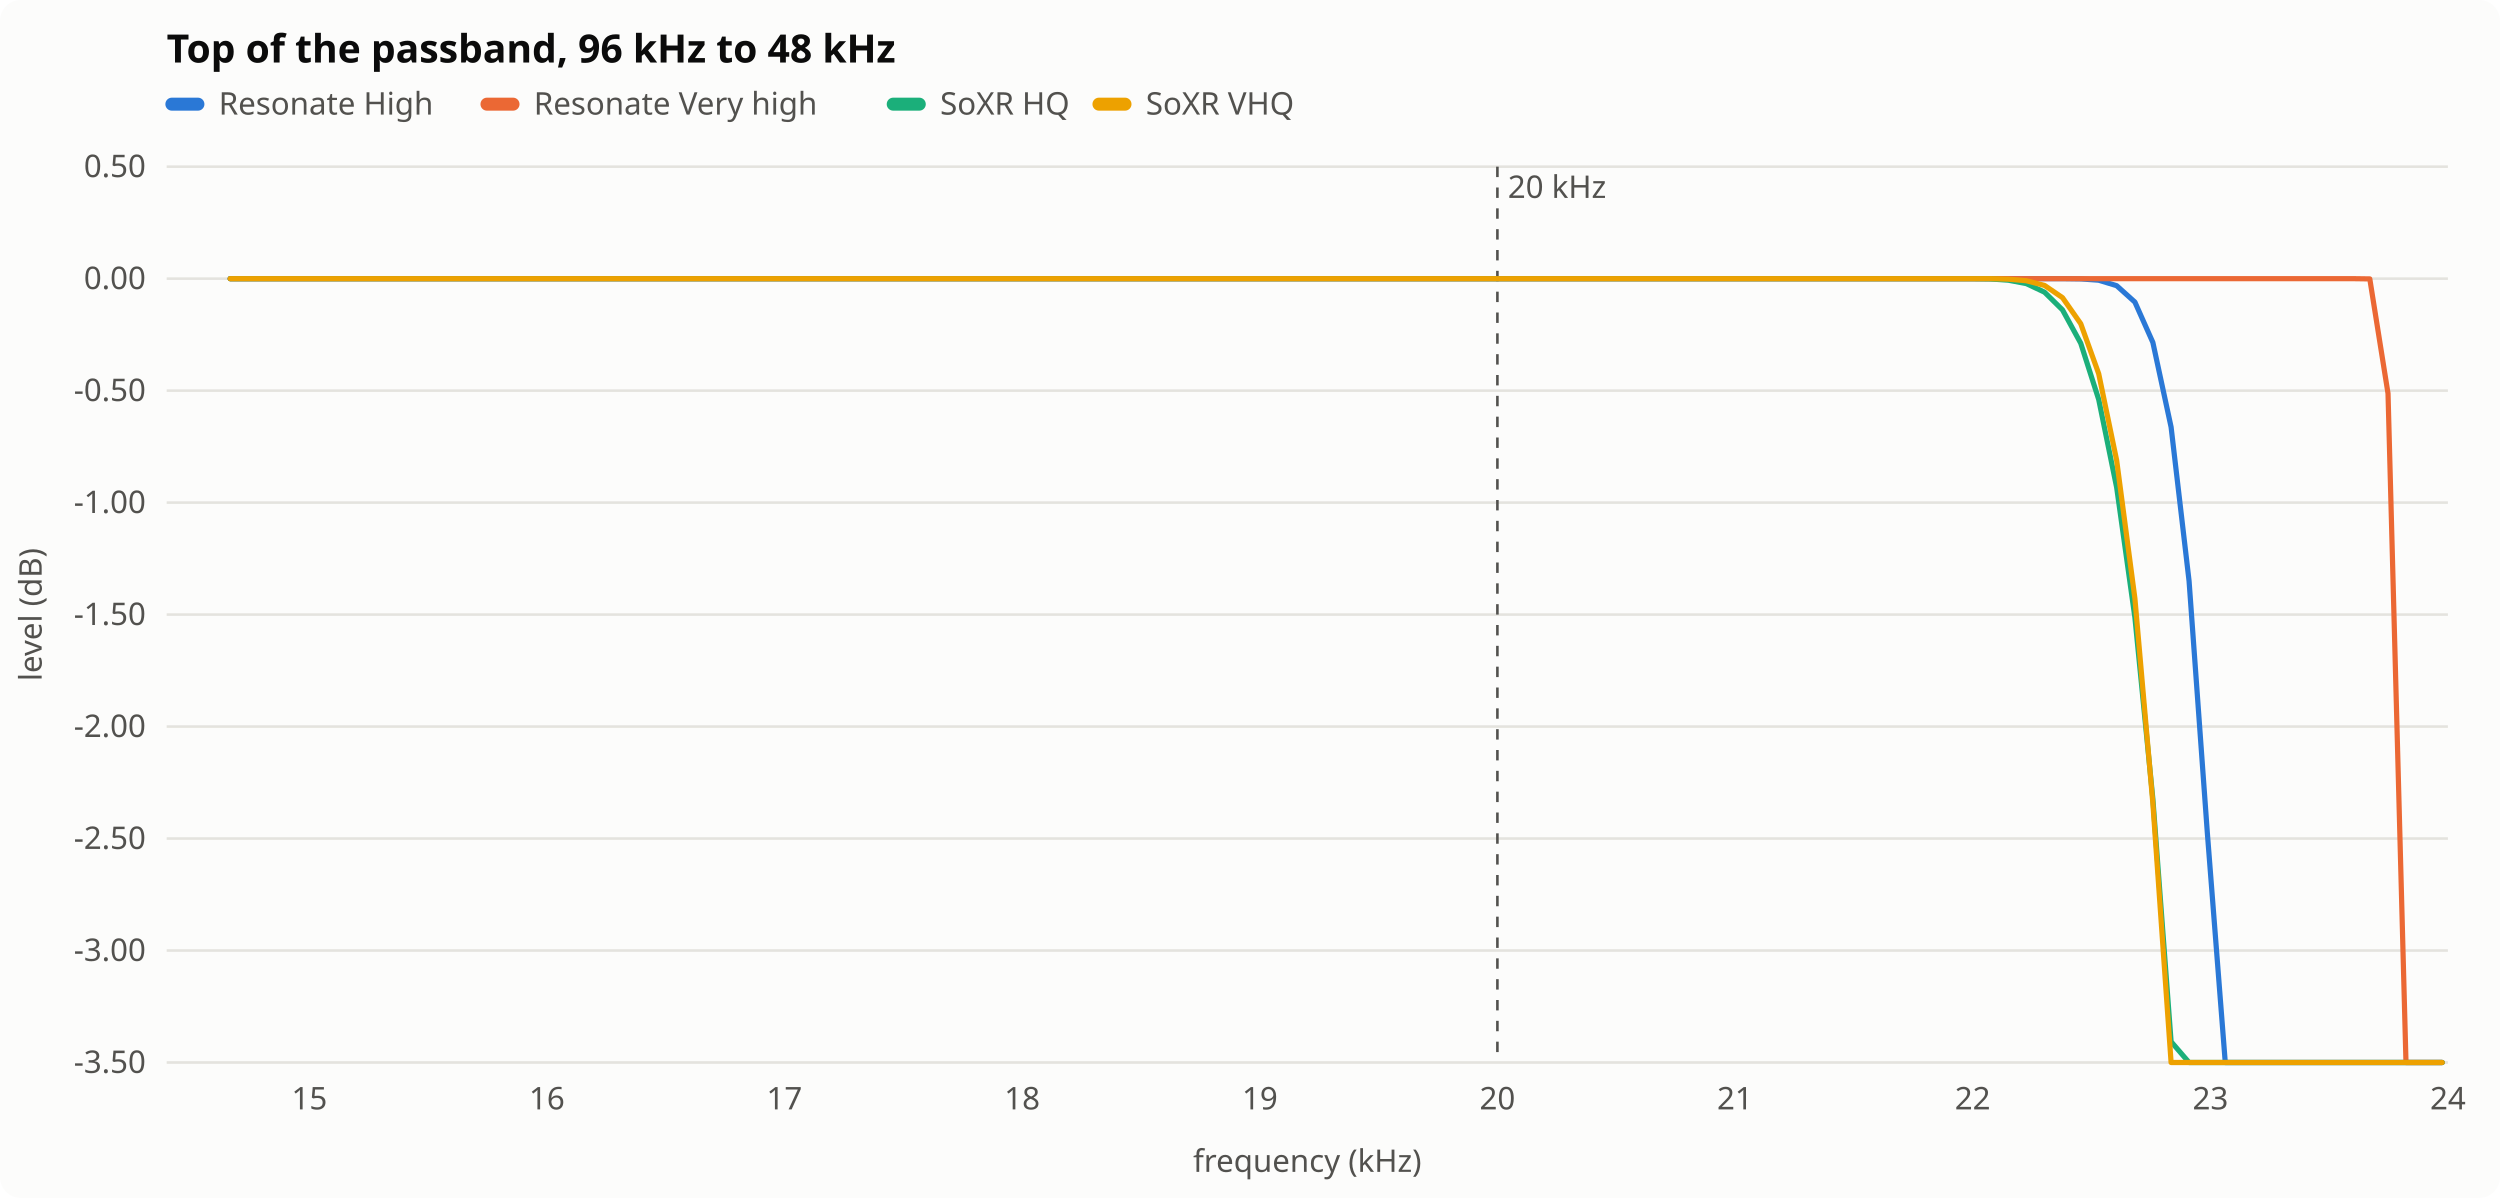
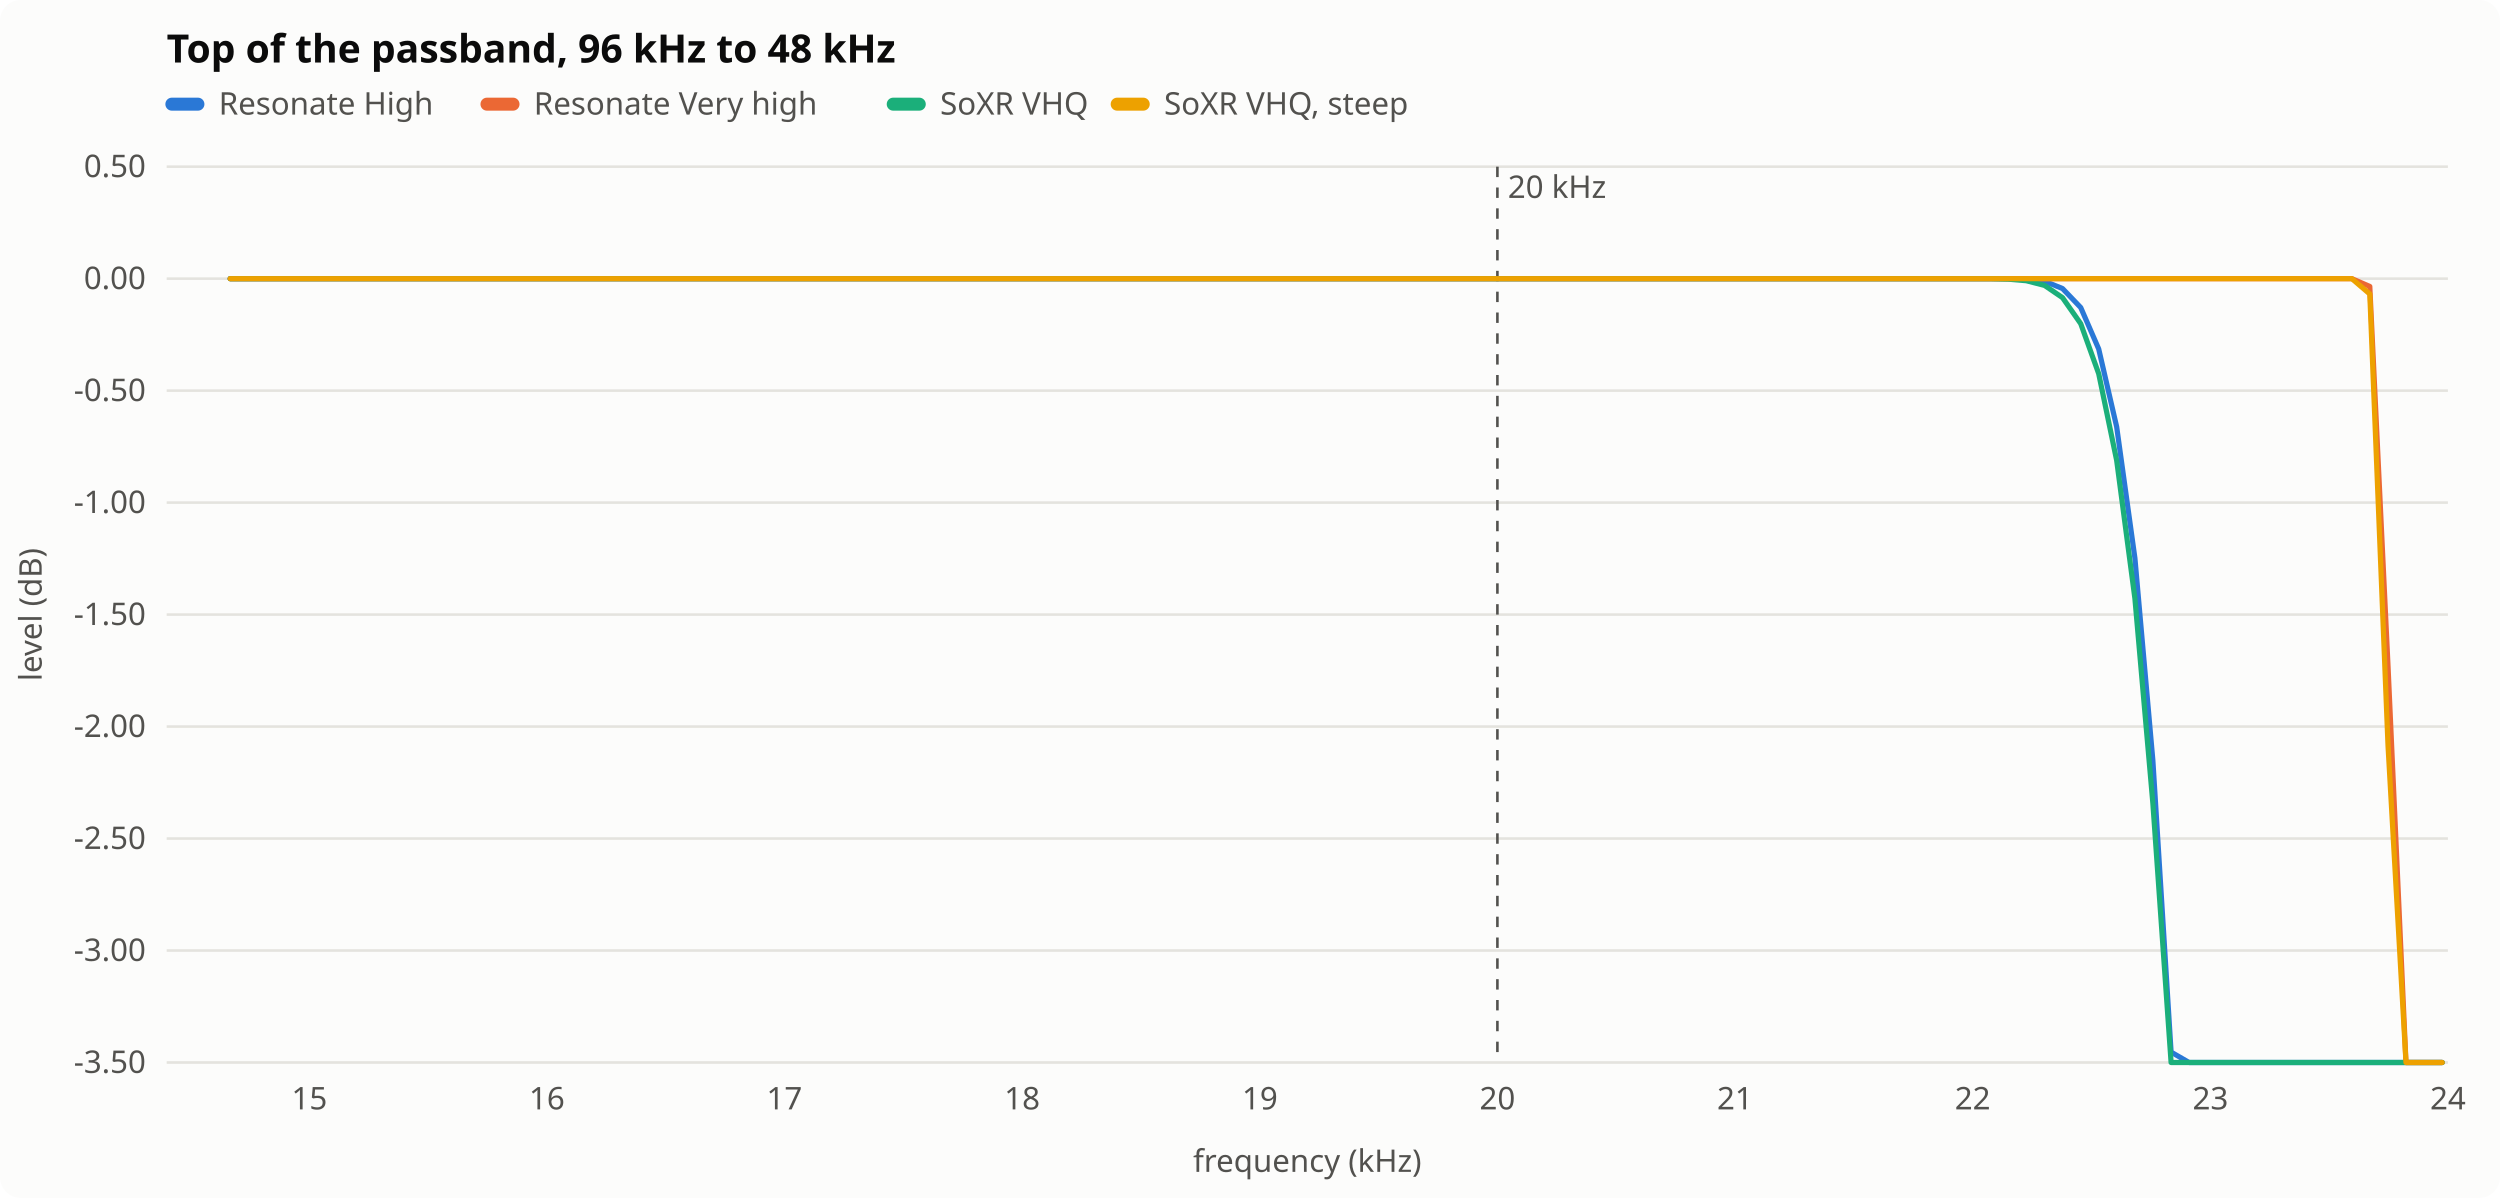
<svg xmlns="http://www.w3.org/2000/svg" viewBox="0 0 960 460" width="960" height="460" role="img" aria-label="Top of the passband, 96 kHz to 48 kHz">
  <style>
.surface { fill: #fcfcfb; }
text { fill: #52514e; font: 12px system-ui, sans-serif; }
.title { fill: #0b0b0b; font-size: 15px; font-weight: 600; }
.grid { stroke: #e4e3de; stroke-width: 1; }
.marker { stroke: #52514e; stroke-width: 1; stroke-dasharray: 4 4; }
.line { fill: none; stroke-width: 2; stroke-linejoin: round; stroke-linecap: round; }
.one { stroke: #2a78d6; fill: #2a78d6; }
.two { stroke: #eb6834; fill: #eb6834; }
.three { stroke: #1baf7a; fill: #1baf7a; }
.four { stroke: #eda100; fill: #eda100; }
.line.one, .line.two, .line.three, .line.four { fill: none; }
@media (prefers-color-scheme: dark) {
  .surface { fill: #1a1a19; }
  text { fill: #c3c2b7; }
  .title { fill: #f0efec; }
  .grid { stroke: #34332f; }
  .marker { stroke: #c3c2b7; }
  .one { stroke: #3987e5; fill: #3987e5; }
  .two { stroke: #d95926; fill: #d95926; }
  .three { stroke: #199e70; fill: #199e70; }
  .four { stroke: #c98500; fill: #c98500; }
  .line.one, .line.two, .line.three, .line.four { fill: none; }
}
</style>
  <rect class="surface" width="960" height="460" rx="8" />
  <text class="title" x="64" y="24">Top of the passband, 96 kHz to 48 kHz</text>
  <rect class="one" x="64" y="38" width="14" height="4" rx="2" />
  <text x="84" y="44">Resonate High</text>
  <rect class="two" x="185" y="38" width="14" height="4" rx="2" />
  <text x="205" y="44">Resonate Very high</text>
  <rect class="three" x="341" y="38" width="14" height="4" rx="2" />
-   <text x="361" y="44">SoXR HQ</text>
-   <rect class="four" x="420" y="38" width="14" height="4" rx="2" />
-   <text x="440" y="44">SoXR VHQ</text>
+   <text x="361" y="44">SoXR VHQ</text>
+   <rect class="four" x="427" y="38" width="14" height="4" rx="2" />
+   <text x="447" y="44">SoXR VHQ, steep</text>
  <line class="grid" x1="64" x2="940" y1="408.0" y2="408.0" />
  <text x="56" y="412.0" text-anchor="end">-3.50</text>
  <line class="grid" x1="64" x2="940" y1="365.0" y2="365.0" />
  <text x="56" y="369.0" text-anchor="end">-3.00</text>
  <line class="grid" x1="64" x2="940" y1="322.0" y2="322.0" />
  <text x="56" y="326.0" text-anchor="end">-2.50</text>
  <line class="grid" x1="64" x2="940" y1="279.0" y2="279.0" />
  <text x="56" y="283.0" text-anchor="end">-2.00</text>
  <line class="grid" x1="64" x2="940" y1="236.0" y2="236.0" />
  <text x="56" y="240.0" text-anchor="end">-1.50</text>
  <line class="grid" x1="64" x2="940" y1="193.0" y2="193.0" />
  <text x="56" y="197.0" text-anchor="end">-1.00</text>
  <line class="grid" x1="64" x2="940" y1="150.0" y2="150.0" />
  <text x="56" y="154.0" text-anchor="end">-0.50</text>
  <line class="grid" x1="64" x2="940" y1="107.0" y2="107.0" />
  <text x="56" y="111.0" text-anchor="end">0.00</text>
  <line class="grid" x1="64" x2="940" y1="64.0" y2="64.0" />
  <text x="56" y="68.0" text-anchor="end">0.50</text>
  <text x="118.8" y="426" text-anchor="middle">15</text>
  <text x="210.0" y="426" text-anchor="middle">16</text>
  <text x="301.2" y="426" text-anchor="middle">17</text>
  <text x="392.5" y="426" text-anchor="middle">18</text>
  <text x="483.8" y="426" text-anchor="middle">19</text>
  <text x="575.0" y="426" text-anchor="middle">20</text>
  <text x="666.2" y="426" text-anchor="middle">21</text>
  <text x="757.5" y="426" text-anchor="middle">22</text>
  <text x="848.8" y="426" text-anchor="middle">23</text>
  <text x="940.0" y="426" text-anchor="middle">24</text>
  <text x="502" y="450" text-anchor="middle">frequency (kHz)</text>
  <text x="16" y="236" transform="rotate(-90 16 236)" text-anchor="middle">level (dB)</text>
  <line class="marker" x1="575.0" x2="575.0" y1="64" y2="408" />
  <text x="579.0" y="76">20 kHz</text>
-   <polyline class="line one" points="88.4,107.0 244.0,107.0 417.7,107.0 575.0,107.0 611.5,107.0 618.4,107.0 625.4,107.0 632.3,107.0 639.3,107.0 646.2,107.0 653.2,107.0 660.1,107.0 667.0,107.0 674.0,107.0 680.9,107.0 687.9,107.0 694.8,107.0 701.8,107.0 708.7,107.0 715.6,107.0 722.6,107.0 729.5,107.0 736.5,107.0 743.4,107.0 750.4,107.0 757.3,107.0 764.2,107.0 771.2,107.0 778.1,107.0 785.1,107.0 792.0,107.0 799.0,107.1 805.9,107.6 812.8,109.7 819.8,116.0 826.7,131.5 833.7,164.0 840.6,223.1 847.6,319.6 854.5,408.0 861.4,408.0 868.4,408.0 875.3,408.0 882.3,408.0 889.2,408.0 896.2,408.0 903.1,408.0 910.0,408.0 917.0,408.0 923.9,408.0 930.9,408.0 937.8,408.0" />
-   <polyline class="line two" points="88.4,107.0 244.0,107.0 417.7,107.0 575.0,107.0 611.5,107.0 618.4,107.0 625.4,107.0 632.3,107.0 639.3,107.0 646.2,107.0 653.2,107.0 660.1,107.0 667.0,107.0 674.0,107.0 680.9,107.0 687.9,107.0 694.8,107.0 701.8,107.0 708.7,107.0 715.6,107.0 722.6,107.0 729.5,107.0 736.5,107.0 743.4,107.0 750.4,107.0 757.3,107.0 764.2,107.0 771.2,107.0 778.1,107.0 785.1,107.0 792.0,107.0 799.0,107.0 805.9,107.0 812.8,107.0 819.8,107.0 826.7,107.0 833.7,107.0 840.6,107.0 847.6,107.0 854.5,107.0 861.4,107.0 868.4,107.0 875.3,107.0 882.3,107.0 889.2,107.0 896.2,107.0 903.1,107.0 910.0,107.1 917.0,151.1 923.9,408.0 930.9,408.0 937.8,408.0" />
-   <polyline class="line three" points="88.4,107.0 244.0,107.0 417.7,107.0 575.0,107.0 611.5,107.0 618.4,107.0 625.4,107.0 632.3,107.0 639.3,107.0 646.2,107.0 653.2,107.0 660.1,107.0 667.0,107.0 674.0,107.0 680.9,107.0 687.9,107.0 694.8,107.0 701.8,107.0 708.7,107.0 715.6,107.0 722.6,107.0 729.5,107.0 736.5,107.0 743.4,107.0 750.4,107.0 757.3,107.0 764.2,107.1 771.2,107.6 778.1,108.9 785.1,112.2 792.0,119.0 799.0,131.8 805.9,153.4 812.8,187.2 819.8,237.1 826.7,306.8 833.7,400.0 840.6,408.0 847.6,408.0 854.5,408.0 861.4,408.0 868.4,408.0 875.3,408.0 882.3,408.0 889.2,408.0 896.2,408.0 903.1,408.0 910.0,408.0 917.0,408.0 923.9,408.0 930.9,408.0 937.8,408.0" />
-   <polyline class="line four" points="88.4,107.0 244.0,107.0 417.7,107.0 575.0,107.0 611.5,107.0 618.4,107.0 625.4,107.0 632.3,107.0 639.3,107.0 646.2,107.0 653.2,107.0 660.1,107.0 667.0,107.0 674.0,107.0 680.9,107.0 687.9,107.0 694.8,107.0 701.8,107.0 708.7,107.0 715.6,107.0 722.6,107.0 729.5,107.0 736.5,107.0 743.4,107.0 750.4,107.0 757.3,107.0 764.2,107.0 771.2,107.2 778.1,107.8 785.1,109.6 792.0,114.3 799.0,124.3 805.9,143.5 812.8,176.8 819.8,229.8 826.7,308.5 833.7,408.0 840.6,408.0 847.6,408.0 854.5,408.0 861.4,408.0 868.4,408.0 875.3,408.0 882.3,408.0 889.2,408.0 896.2,408.0 903.1,408.0 910.0,408.0 917.0,408.0 923.9,408.0 930.9,408.0 937.8,408.0" />
+   <polyline class="line one" points="88.4,107.0 244.0,107.0 417.7,107.0 575.0,107.0 611.5,107.0 618.4,107.0 625.4,107.0 632.3,107.0 639.3,107.0 646.2,107.0 653.2,107.0 660.1,107.0 667.0,107.0 674.0,107.0 680.9,107.0 687.9,107.0 694.8,107.0 701.8,107.0 708.7,107.0 715.6,107.0 722.6,107.0 729.5,107.0 736.5,107.0 743.4,107.0 750.4,107.0 757.3,107.0 764.2,107.0 771.2,107.0 778.1,107.2 785.1,108.0 792.0,110.8 799.0,118.1 805.9,134.0 812.8,163.9 819.8,214.3 826.7,292.0 833.7,404.0 840.6,408.0 847.6,408.0 854.5,408.0 861.4,408.0 868.4,408.0 875.3,408.0 882.3,408.0 889.2,408.0 896.2,408.0 903.1,408.0 910.0,408.0 917.0,408.0 923.9,408.0 930.9,408.0 937.8,408.0" />
+   <polyline class="line two" points="88.4,107.0 244.0,107.0 417.7,107.0 575.0,107.0 611.5,107.0 618.4,107.0 625.4,107.0 632.3,107.0 639.3,107.0 646.2,107.0 653.2,107.0 660.1,107.0 667.0,107.0 674.0,107.0 680.9,107.0 687.9,107.0 694.8,107.0 701.8,107.0 708.7,107.0 715.6,107.0 722.6,107.0 729.5,107.0 736.5,107.0 743.4,107.0 750.4,107.0 757.3,107.0 764.2,107.0 771.2,107.0 778.1,107.0 785.1,107.0 792.0,107.0 799.0,107.0 805.9,107.0 812.8,107.0 819.8,107.0 826.7,107.0 833.7,107.0 840.6,107.0 847.6,107.0 854.5,107.0 861.4,107.0 868.4,107.0 875.3,107.0 882.3,107.0 889.2,107.0 896.2,107.0 903.1,107.0 910.0,110.0 917.0,255.8 923.9,408.0 930.9,408.0 937.8,408.0" />
+   <polyline class="line three" points="88.4,107.0 244.0,107.0 417.7,107.0 575.0,107.0 611.5,107.0 618.4,107.0 625.4,107.0 632.3,107.0 639.3,107.0 646.2,107.0 653.2,107.0 660.1,107.0 667.0,107.0 674.0,107.0 680.9,107.0 687.9,107.0 694.8,107.0 701.8,107.0 708.7,107.0 715.6,107.0 722.6,107.0 729.5,107.0 736.5,107.0 743.4,107.0 750.4,107.0 757.3,107.0 764.2,107.0 771.2,107.2 778.1,107.8 785.1,109.6 792.0,114.3 799.0,124.3 805.9,143.5 812.8,176.8 819.8,229.8 826.7,308.5 833.7,408.0 840.6,408.0 847.6,408.0 854.5,408.0 861.4,408.0 868.4,408.0 875.3,408.0 882.3,408.0 889.2,408.0 896.2,408.0 903.1,408.0 910.0,408.0 917.0,408.0 923.9,408.0 930.9,408.0 937.8,408.0" />
+   <polyline class="line four" points="88.4,107.0 244.0,107.0 417.7,107.0 575.0,107.0 611.5,107.0 618.4,107.0 625.4,107.0 632.3,107.0 639.3,107.0 646.2,107.0 653.2,107.0 660.1,107.0 667.0,107.0 674.0,107.0 680.9,107.0 687.9,107.0 694.8,107.0 701.8,107.0 708.7,107.0 715.6,107.0 722.6,107.0 729.5,107.0 736.5,107.0 743.4,107.0 750.4,107.0 757.3,107.0 764.2,107.0 771.2,107.0 778.1,107.0 785.1,107.0 792.0,107.0 799.0,107.0 805.9,107.0 812.8,107.0 819.8,107.0 826.7,107.0 833.7,107.0 840.6,107.0 847.6,107.0 854.5,107.0 861.4,107.0 868.4,107.0 875.3,107.0 882.3,107.0 889.2,107.0 896.2,107.0 903.1,107.0 910.0,112.9 917.0,286.3 923.9,408.0 930.9,408.0 937.8,408.0" />
</svg>
